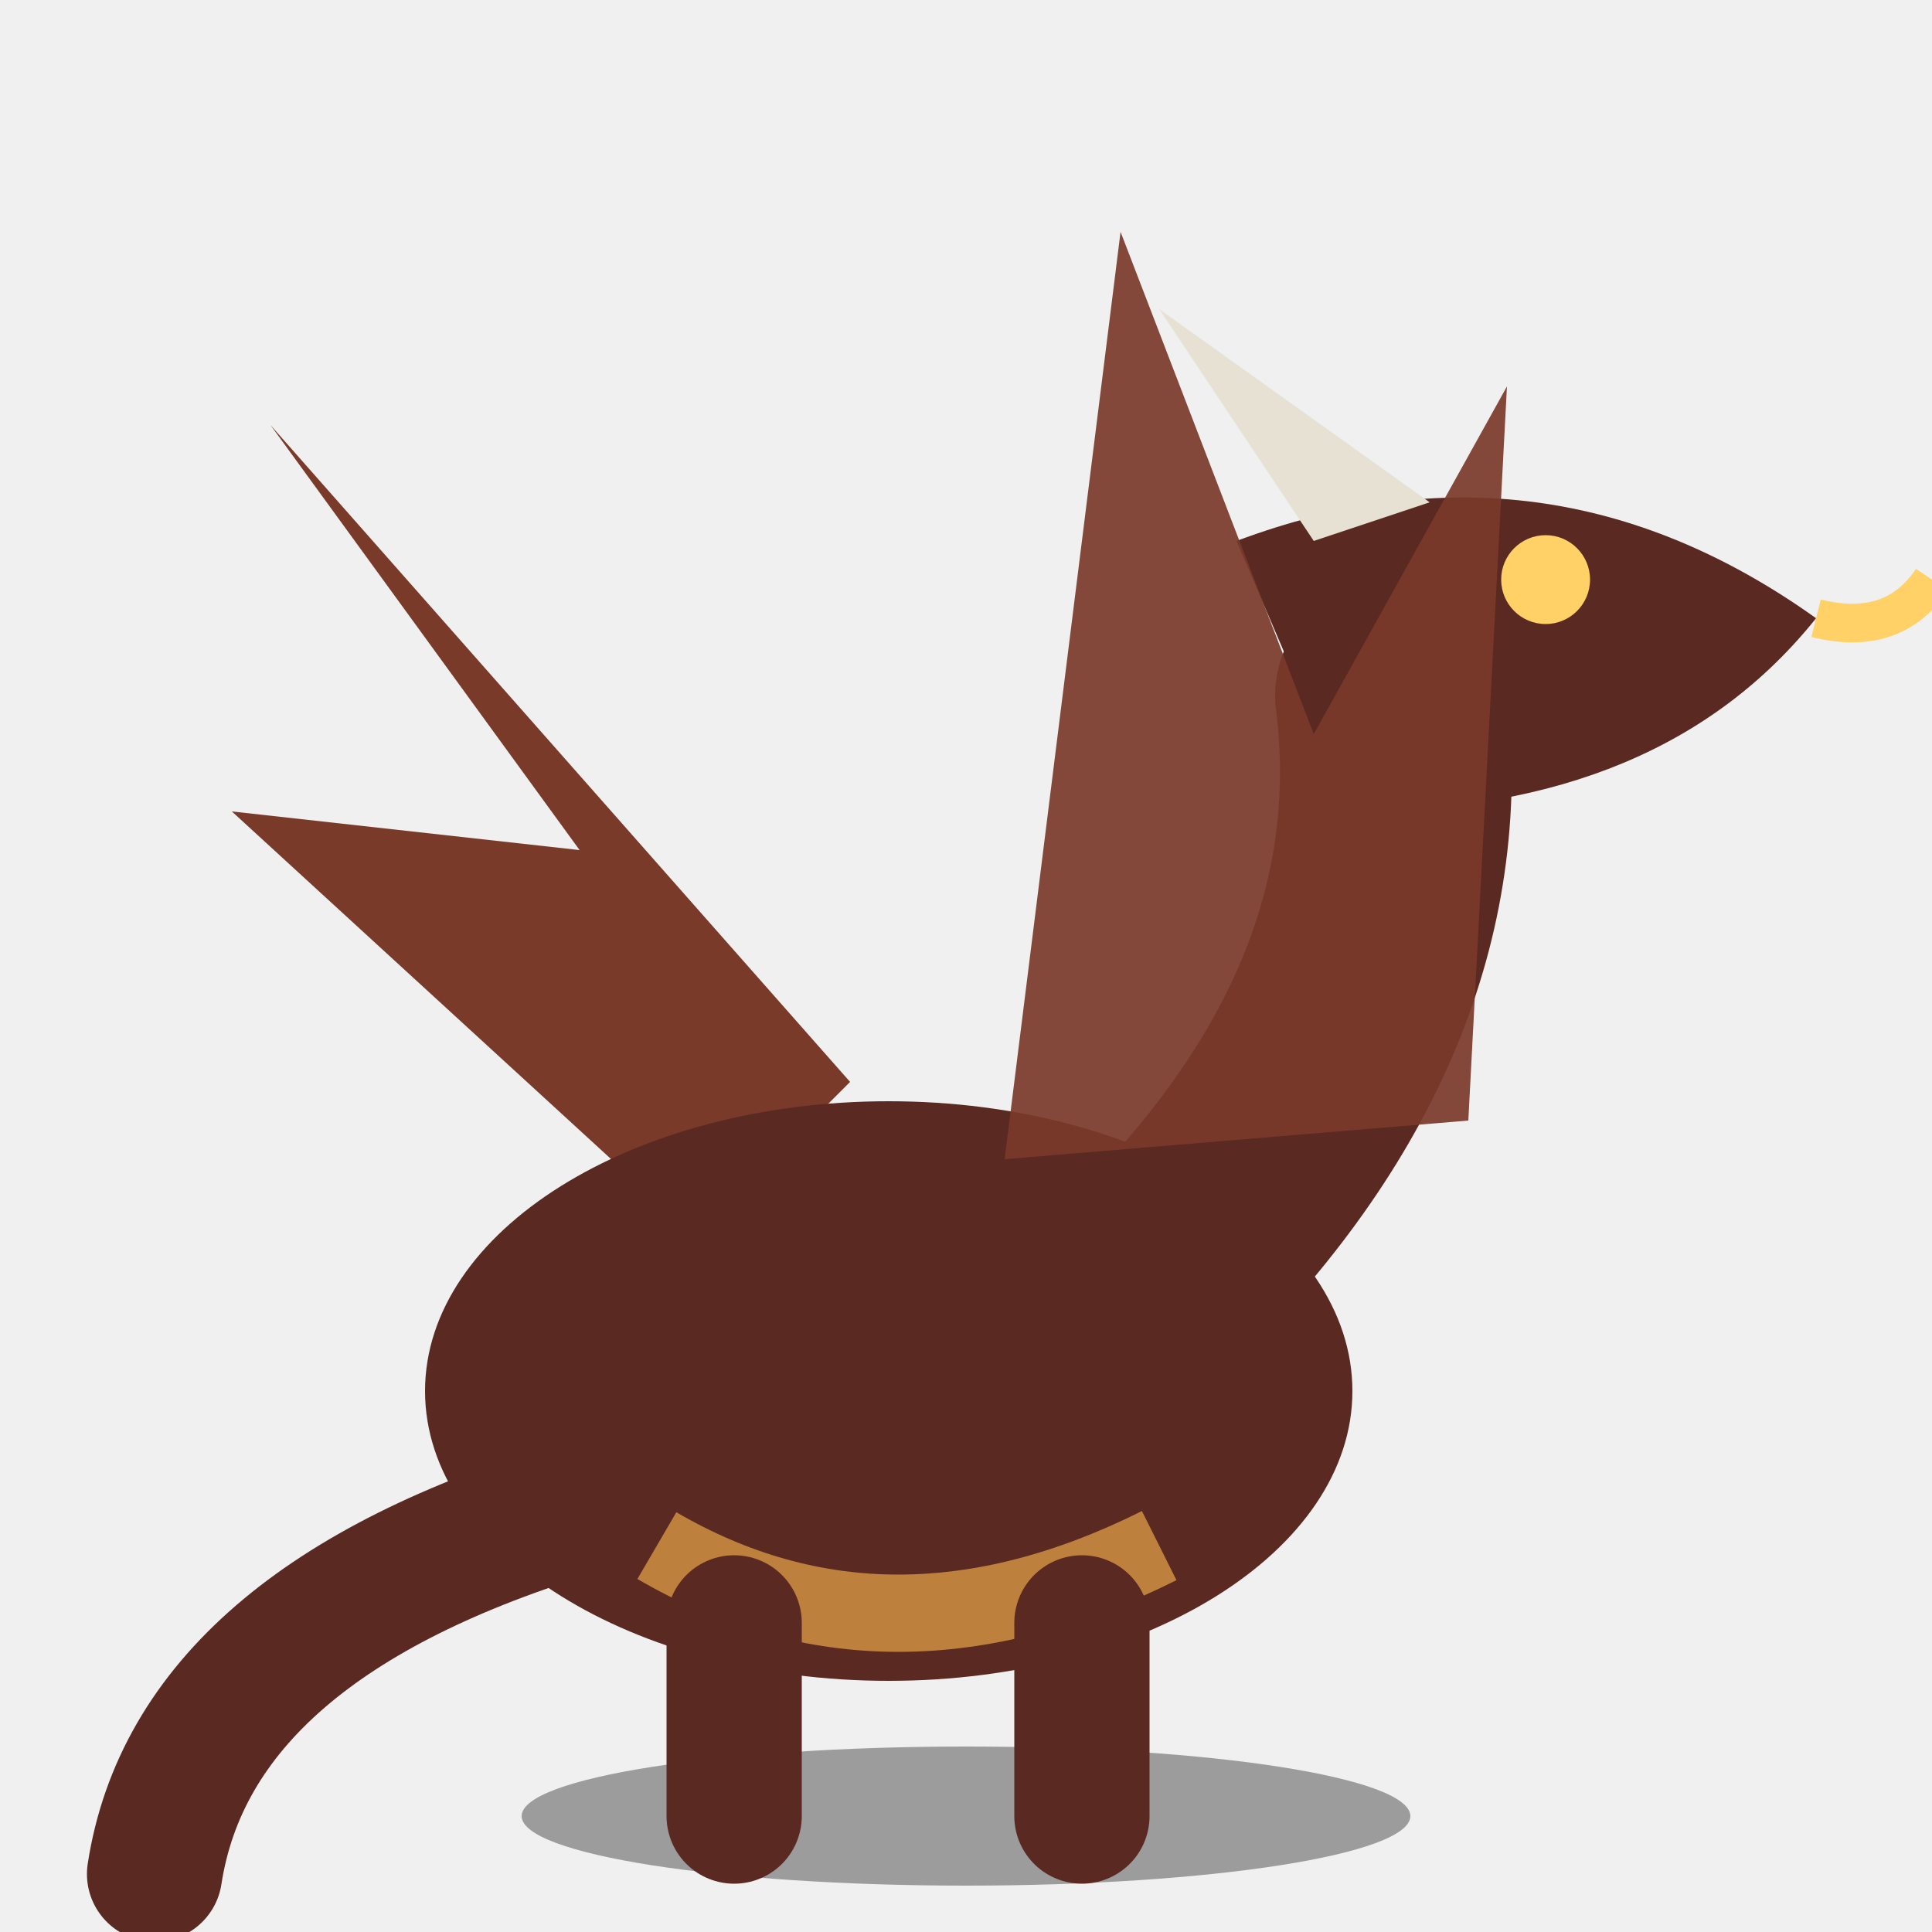
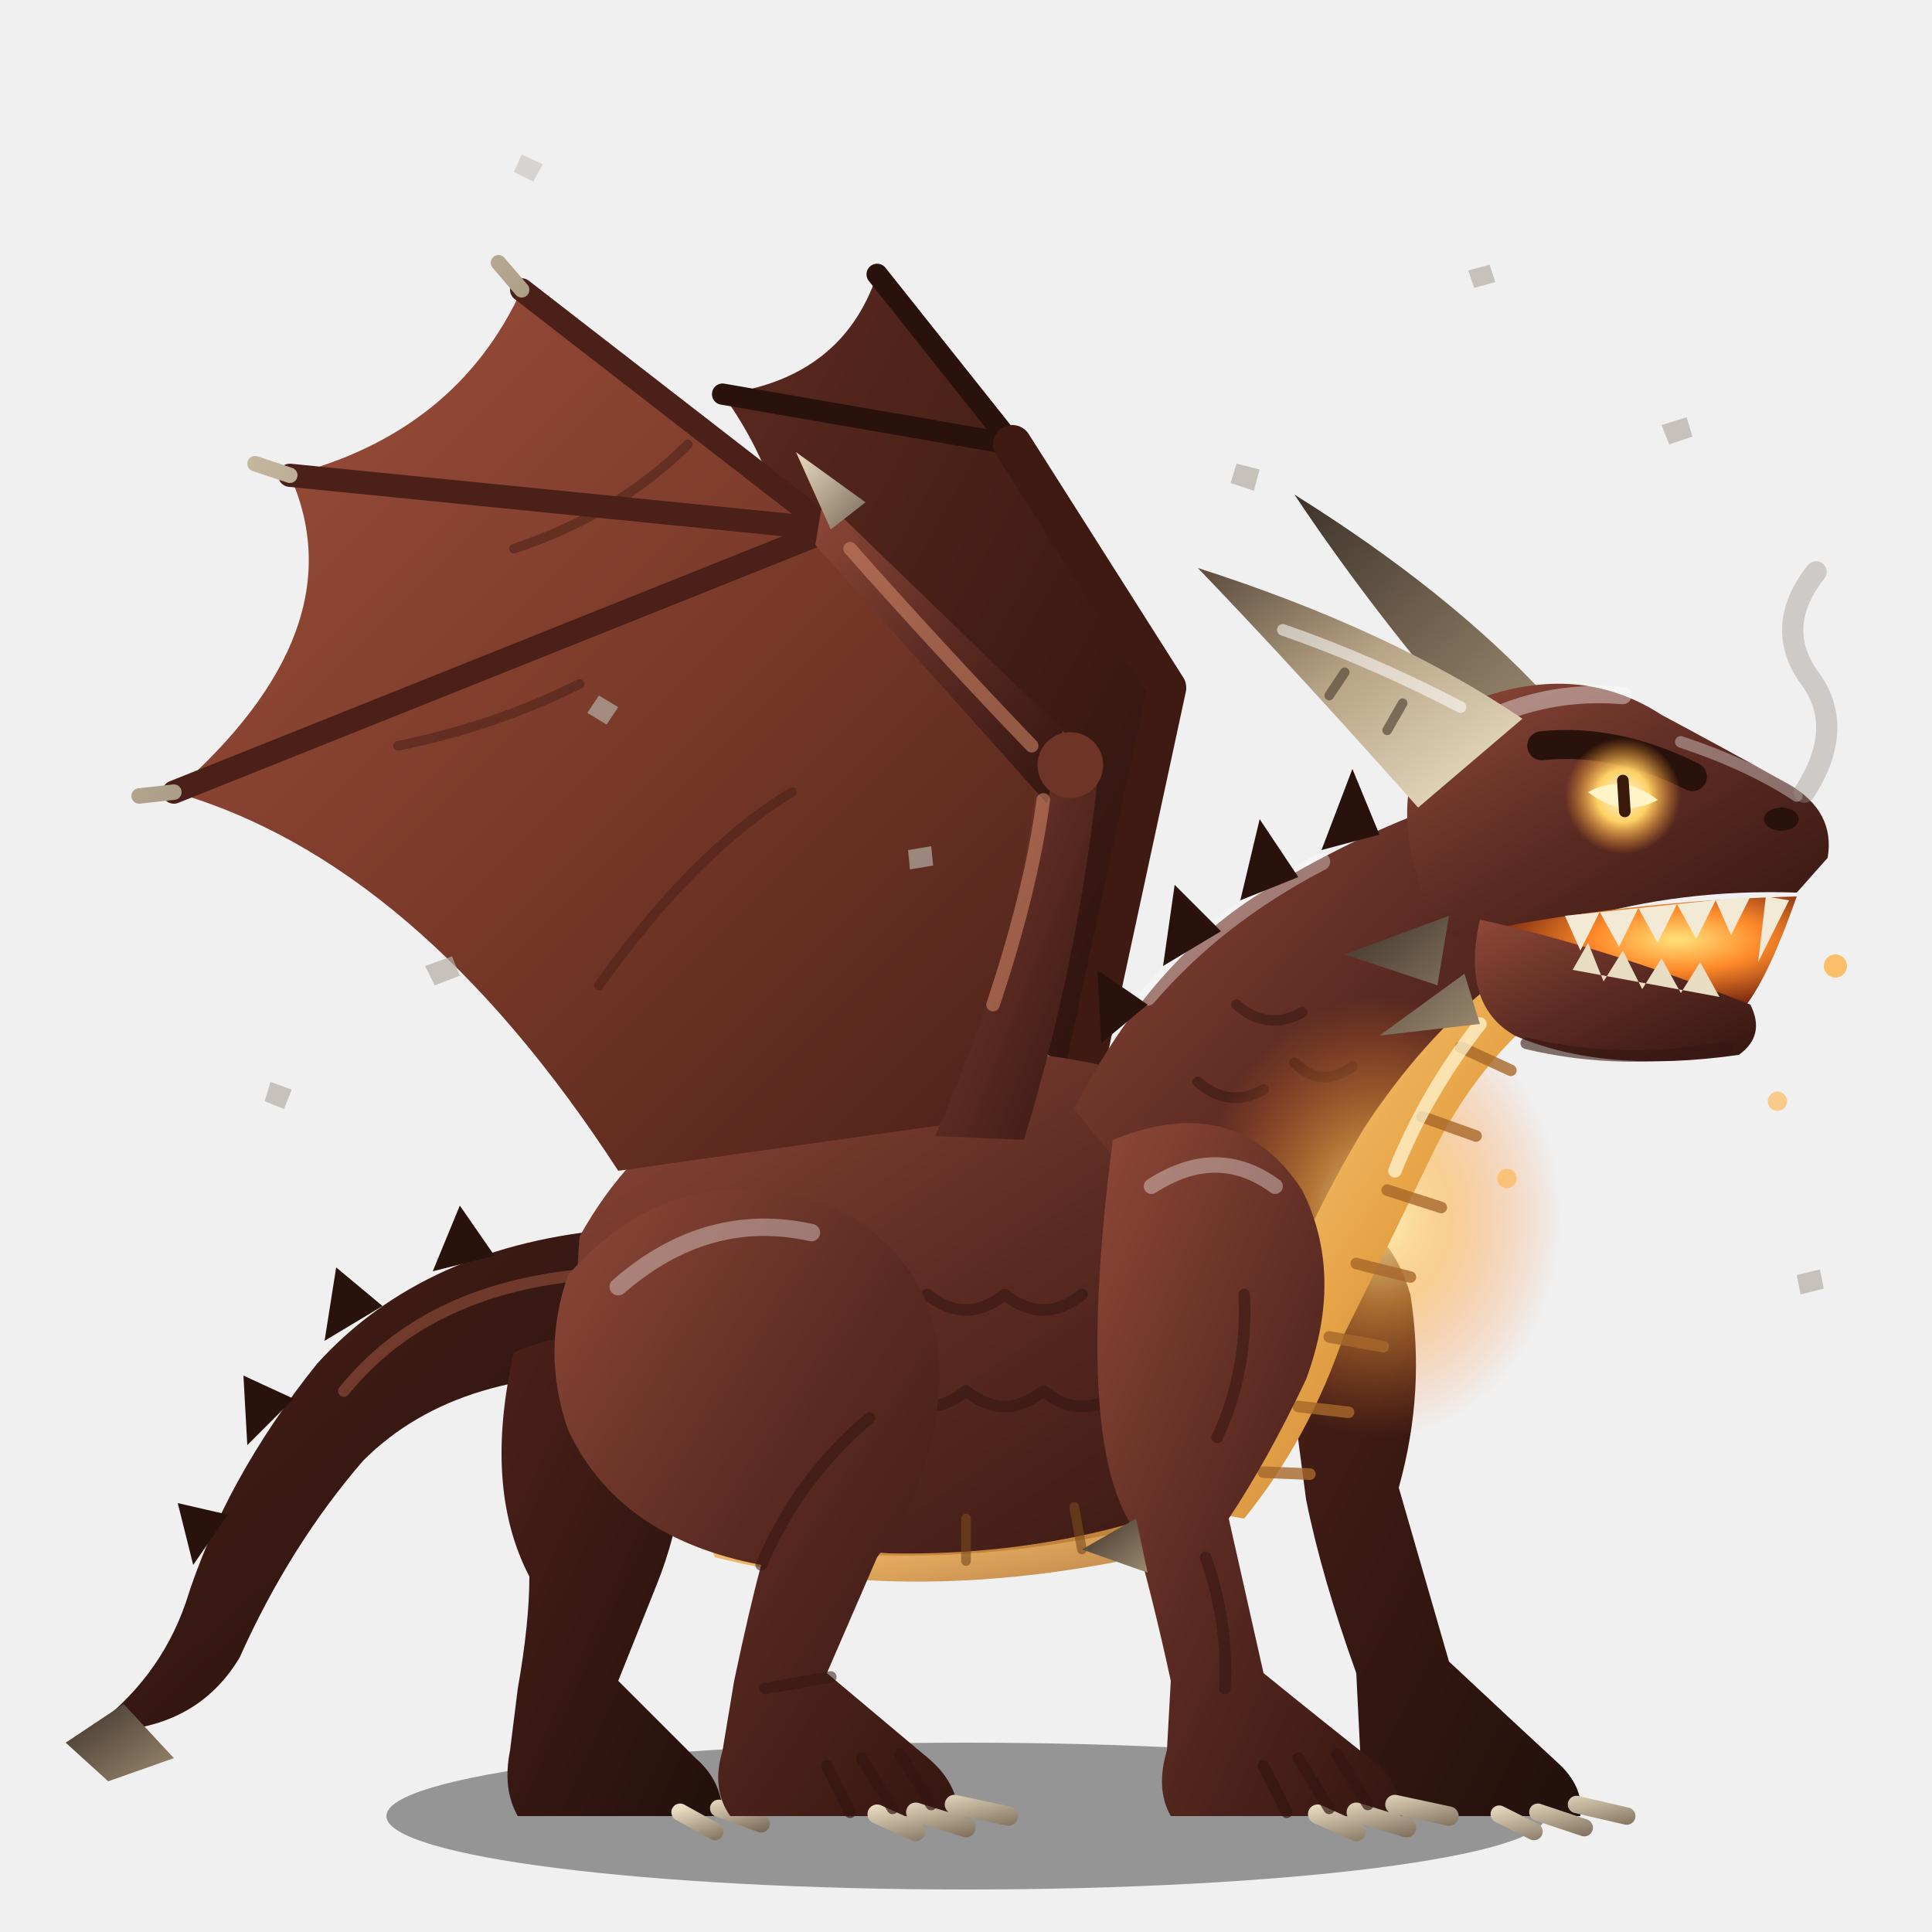
<svg xmlns="http://www.w3.org/2000/svg" viewBox="0 0 100 100" width="512" height="512">
-   <ellipse cx="50" cy="94" rx="23" ry="3.6" fill="#000" opacity=".35" />
-   <path d="M44 56 L14 22 L30 44 L12 42 L36 64 Z" fill="#7a3a2a" />
-   <path d="M30 78 Q10 84 8 97" stroke="#5a2a22" stroke-width="7" fill="none" stroke-linecap="round" />
-   <ellipse cx="46" cy="72" rx="24" ry="15" fill="#5a2a22" />
-   <path d="M34 80 q12 7 26 0" stroke="#e8a548" stroke-width="4" fill="none" opacity=".7" />
-   <path d="M38 84 v10 M56 84 v10" stroke="#5a2a22" stroke-width="7" stroke-linecap="round" />
-   <path d="M60 66 Q74 52 72 36" stroke="#5a2a22" stroke-width="12" fill="none" stroke-linecap="round" />
-   <path d="M64 28 Q80 22 94 32 Q86 42 70 42 Z" fill="#5a2a22" />
-   <path d="M68 28 L60 16 L74 26 Z" fill="#e6e1d3" />
-   <circle cx="80" cy="30" r="2.3" fill="#ffd166" />
-   <path d="M52 60 L58 12 L68 38 L78 20 L76 58 Z" fill="#7a3a2a" opacity=".92" />
-   <path d="M94 32 q4 1 6 -2" stroke="#ffd166" stroke-width="2" fill="none" />
+   <defs>
+     <linearGradient id="ad-hide" x1="0" y1="0" x2="1" y2="1">
+       <stop offset="0" stop-color="#8e4838" />
+       <stop offset=".5" stop-color="#5a2a22" />
+       <stop offset="1" stop-color="#341610" />
+     </linearGradient>
+     <linearGradient id="ad-hideD" x1="0" y1="0" x2="1" y2="1">
+       <stop offset="0" stop-color="#4c2019" />
+       <stop offset="1" stop-color="#22100b" />
+     </linearGradient>
+     <linearGradient id="ad-wing" x1="0" y1="0" x2="1" y2="1">
+       <stop offset="0" stop-color="#a0503c" />
+       <stop offset=".5" stop-color="#7a3a2a" />
+       <stop offset="1" stop-color="#4a2018" />
+     </linearGradient>
+     <linearGradient id="ad-wingD" x1="0" y1="0" x2="1" y2="1">
+       <stop offset="0" stop-color="#5c2a20" />
+       <stop offset="1" stop-color="#2c120d" />
+     </linearGradient>
+     <linearGradient id="ad-plate" x1="0" y1="0" x2="1" y2="1">
+       <stop offset="0" stop-color="#ffdc94" />
+       <stop offset=".5" stop-color="#e8a548" />
+       <stop offset="1" stop-color="#a8682a" />
+     </linearGradient>
+     <linearGradient id="ad-horn" x1="1" y1="1" x2="0" y2="0">
+       <stop offset="0" stop-color="#efe4cc" />
+       <stop offset=".55" stop-color="#b8a486" />
+       <stop offset="1" stop-color="#5a4a3c" />
+     </linearGradient>
+     <linearGradient id="ad-hornD" x1="1" y1="1" x2="0" y2="0">
+       <stop offset="0" stop-color="#9c8a70" />
+       <stop offset="1" stop-color="#3e3229" />
+     </linearGradient>
+     <linearGradient id="ad-claw" x1="0" y1="0" x2="1" y2="1">
+       <stop offset="0" stop-color="#e9dcc2" />
+       <stop offset="1" stop-color="#7a6a58" />
+     </linearGradient>
+     <radialGradient id="ad-glow" cx=".5" cy=".5" r=".5">
+       <stop offset="0" stop-color="#fff0b0" stop-opacity=".9" />
+       <stop offset=".4" stop-color="#ffb347" stop-opacity=".55" />
+       <stop offset="1" stop-color="#ff7a2f" stop-opacity="0" />
+     </radialGradient>
+     <radialGradient id="ad-maw" cx=".6" cy=".4" r=".7">
+       <stop offset="0" stop-color="#ffe27a" />
+       <stop offset=".4" stop-color="#ff8a2a" />
+       <stop offset="1" stop-color="#5a1208" />
+     </radialGradient>
+     <radialGradient id="ad-eye" cx=".5" cy=".5" r=".5">
+       <stop offset="0" stop-color="#fff8d6" />
+       <stop offset=".45" stop-color="#ffd166" />
+       <stop offset="1" stop-color="#ff9a2f" stop-opacity="0" />
+     </radialGradient>
+   </defs>
+   <ellipse cx="50" cy="94" rx="30" ry="3.8" fill="#000" opacity=".38" />
+   <g stroke-linejoin="round" stroke-linecap="round">
+     <path d="M32 63.6 Q22 64.4 16.4 70.6 Q11.6 76.6 9.6 83 Q8.2 87 4.6 89.6 Q10 89.8 12.4 85.8 Q15 80 18.8 75.6 Q23.8 70.6 33.4 71.2 Z" fill="url(#ad-hideD)" />
+     <path d="M25.6 65 L23.8 62.4 L22.4 65.8 Z M19.8 67.6 L17.4 65.6 L16.8 69.4 Z M15.2 72.4 L12.6 71.2 L12.8 74.8 Z M11.8 78.4 L9.2 77.8 L10 81 Z" fill="#2a120c" />
+     <path d="M6.4 88.2 L3.4 90.2 L5.6 92.2 L9 91 Z" fill="url(#ad-hornD)" />
+     <path d="M30 66 Q22 66.8 17.8 72" stroke="#a65a44" stroke-width=".6" fill="none" opacity=".5" />
+     <path d="M57 56 L60.4 35.6 L52.4 23 Q49 18.6 45.4 14.2 Q43.6 19.6 37.4 20.4 Q41.4 26 40.6 31.6 Q48 40 53 54 Z" fill="url(#ad-wingD)" />
+     <path d="M52.4 23 L45.4 14.2 M52.4 23 L37.4 20.4" stroke="#2a120c" stroke-width="1.1" fill="none" />
+     <path d="M56 56 L60.4 35.6 L52.4 23" stroke="#3e1a12" stroke-width="2" fill="none" />
+     <path d="M26.6 70 Q32 67.6 35 72.6 Q36 77 34 82 L32 87 L36 91 Q37.4 92.2 37.4 94 L26.8 94 Q26 92.6 26.4 90.6 L26.8 87.4 Q27.4 84 27.4 81.6 Q25 77 26.6 70 Z" fill="url(#ad-hideD)" />
+     <path d="M37.2 93.6 L39.4 94.4 M35.2 93.8 L37 94.8" stroke="url(#ad-claw)" stroke-width=".9" />
+     <path d="M65.6 62.4 Q71.4 61.6 73 67 Q73.8 72 72.4 77 L75 86 Q78.2 89 80.8 91.4 Q82 92.6 81.8 94 L70.6 94 Q69.8 92.6 70.4 90.6 L70.2 86.6 Q68.4 81.6 67.6 77.6 Z" fill="url(#ad-hideD)" />
+     <path d="M81.6 93.4 L84.2 94 M79.6 93.8 L82 94.6 M77.6 93.9 L79.4 94.8" stroke="url(#ad-claw)" stroke-width=".9" />
+     <path d="M30 64 Q35 55 46 54.4 Q57 53.8 63.4 57.6 Q69.6 61.6 69.4 68.6 Q68 76 61 78.6 Q48 82 36.6 79.4 Q29 75.6 30 64 Z" fill="url(#ad-hide)" />
+     <path d="M64.6 76.6 Q56 80.6 46 80.4 Q40 80 36 78.4 L37 80.6 Q48 83.4 61.6 80 Z" fill="url(#ad-plate)" opacity=".85" />
+     <path d="M44 80.6 l.4 -2 M50 80.8 l0 -2.2 M56 80.2 l-.4 -2.2" stroke="#7a4a1c" stroke-width=".5" opacity=".6" />
+     <path d="M44 67 q2 1.6 4 0 q2 1.6 4 0 q2 1.6 4 0 M46 72 q2 1.6 4 0 q2 1.6 4 0 q2 1.6 4 0" stroke="#341610" stroke-width=".6" fill="none" opacity=".55" />
+     <path d="M29.4 66 Q35 59.6 43 62.4 Q49 65.4 48.6 72 Q48.2 77 45.4 80.6 L42.8 86.6 L47.8 90.8 Q49.6 92.2 49.6 94 L37.8 94 Q36.8 92.6 37.4 90.6 L38 87 Q38.8 83.2 39.4 81 Q32 79.6 29.4 74 Q28 70 29.4 66 Z" fill="url(#ad-hide)" />
+     <path d="M32 66.6 Q36.6 62.6 42 63.8" stroke="#fff" stroke-width=".9" fill="none" opacity=".35" />
+     <path d="M39.4 81 Q41.4 76.4 45 73.4 M43 86.8 L39.6 87.4" stroke="#341610" stroke-width=".6" fill="none" opacity=".55" />
+     <path d="M49.4 93.4 L52.2 94 M47.4 93.8 L50 94.6 M45.4 93.9 L47.4 94.8" stroke="url(#ad-claw)" stroke-width="1" />
+     <path d="M44.6 91 l1.6 2.6 M46.6 90.8 l1.6 2.6 M42.8 91.4 l1.2 2.4" stroke="#341610" stroke-width=".6" opacity=".7" />
+     <path d="M50.4 58 L55 40.4 L43 27.4 Q35 20.4 27 15 Q23.6 22.4 15 24.6 Q18.6 32.6 9 41 Q21.6 44.6 32 60.6 Z" fill="url(#ad-wing)" />
+     <path d="M43 27.4 L27 15 M43 27.4 L15 24.6 M43 27.4 L9 41" stroke="#4a2018" stroke-width="1.2" fill="none" />
+     <path d="M35.6 23 Q32 26.6 26.6 28.4 M30 35.4 Q25.6 37.6 20.6 38.6 M41 41 Q36 44 31 51" stroke="#4a2018" stroke-width=".5" fill="none" opacity=".55" />
+     <path d="M48.4 58.8 Q52.6 49.4 53.6 40.8 L55 37.8 L56.8 40.4 Q55.8 49.8 53 59 Z" fill="url(#ad-hide)" />
+     <path d="M55 37.8 L42.6 25.8 L42.2 28.2 L54.2 41.6 Z" fill="url(#ad-hide)" />
+     <circle cx="55.4" cy="39.6" r="1.7" fill="#6e3428" />
+     <path d="M51.4 52 Q53.4 46 54 41.4 M53.4 38.6 Q48.6 33.6 44 28.4" stroke="#d58a6a" stroke-width=".7" fill="none" opacity=".55" />
+     <path d="M43 27.4 L41.2 23.4 L44.8 26 Z" fill="url(#ad-claw)" />
+     <path d="M27 15 L25.8 13.6 M15 24.6 L13.2 24 M9 41 L7.2 41.2" stroke="url(#ad-claw)" stroke-width=".8" />
+     <path d="M55.6 57.4 Q59.6 49.6 65.6 46 Q70.6 43 75.4 41.4 L80.6 51.6 Q76.6 54.6 74 59.4 Q71.6 64.6 69.4 68.6 Q62.6 66.4 55.6 57.4 Z" fill="url(#ad-hide)" />
+     <path d="M59.4 51.6 Q63 47.4 68.4 44.6" stroke="#fff" stroke-width=".9" fill="none" opacity=".35" />
+     <path d="M71.4 43.2 L70 39.8 L68.4 44 Z M67.2 45.4 L65.2 42.4 L64.2 46.6 Z M63.2 48.2 L60.8 45.8 L60.2 50 Z M59.4 52 L56.8 50.2 L57 54 Z" fill="#2a120c" />
+     <path d="M64 52 q1.6 1.4 3.4 .4 M62 56 q1.6 1.4 3.4 .4 M67 55 q1.4 1.4 3 .2" stroke="#341610" stroke-width=".55" fill="none" opacity=".5" />
+     <ellipse cx="71.4" cy="63" rx="9.4" ry="11.4" fill="url(#ad-glow)" />
+     <path d="M79.8 52.4 Q76.4 55.2 74.2 59.6 Q71.8 64.6 69.6 69 Q67.8 74.4 64.4 78.6 L61 78 Q64.4 73.6 65.6 68.8 Q67.6 63.4 70.6 58.4 Q73.6 53.8 77.4 50.8 Z" fill="url(#ad-plate)" />
+     <path d="M75.6 54.2 l2.6 1.2 M73.6 57.8 l2.8 1 M71.8 61.6 l2.8 .9 M70.2 65.4 l2.8 .7 M68.8 69.2 l2.8 .5 M67.2 72.8 l2.6 .3 M65.4 76.2 l2.4 .1" stroke="#a8682a" stroke-width=".6" opacity=".8" />
+     <path d="M76.6 53 Q73.8 56.6 72.2 60.6" stroke="#fff6d0" stroke-width=".7" fill="none" opacity=".75" />
+     <path d="M57.6 59 Q64 56.4 67.4 61.6 Q69.6 66 67.6 71.4 Q65.6 75.6 63.6 78.6 L65.4 86.6 Q68.6 89.2 71.4 91.4 Q72.6 92.6 72.4 94 L60.6 94 Q59.8 92.6 60.4 90.6 L60.6 87 Q59.6 82.4 58.6 79 Q55.6 74.4 57.6 59 Z" fill="url(#ad-hide)" />
+     <path d="M59.6 61.4 Q63 59.2 66 61.4" stroke="#fff" stroke-width=".8" fill="none" opacity=".35" />
+     <path d="M58.8 78.6 L56 80.2 L59.4 81.4 Z" fill="url(#ad-hornD)" />
+     <path d="M62.4 80.6 Q63.6 84 63.4 87.4 M64.4 67 Q64.6 71 63 74.4" stroke="#341610" stroke-width=".6" fill="none" opacity=".55" />
+     <path d="M72.2 93.4 L75 94 M70.2 93.8 L72.8 94.6 M68.2 93.9 L70.2 94.8" stroke="url(#ad-claw)" stroke-width="1" />
+     <path d="M67.2 91 l1.6 2.6 M69.2 90.8 l1.6 2.6 M65.4 91.4 l1.2 2.4" stroke="#341610" stroke-width=".6" opacity=".7" />
+     <path d="M80 36 Q75 30.6 67 25.6 Q71 31.6 76.2 37.6 Z" fill="url(#ad-hornD)" />
+     <path d="M73 44 Q72 38 77 36 Q82 34.4 86 37 Q89 38.6 92.6 40.6 Q95 42 94.6 44.4 L93 46.2 Q87 46 81.6 47.6 Q77 49.6 74 48 Z" fill="url(#ad-hide)" />
+     <path d="M77.6 48 Q85 46.6 93 46.4 Q91.6 50.4 90.4 52 Q83 49.4 77.6 48 Z" fill="url(#ad-maw)" />
+     <path d="M76.6 47.6 Q83 49 90.6 52 Q91.4 53.6 90 54.6 Q83 55.6 78.4 53.6 Q75.6 52 76.6 47.6 Z" fill="url(#ad-hide)" />
+     <path d="M79 54 Q84 55.2 89.4 54.2" stroke="#341610" stroke-width=".6" fill="none" opacity=".6" />
+     <path d="M81 47.4 L81.8 49.2 L82.8 47.2 L83.8 49 L84.8 47 L85.8 48.8 L86.8 46.8 L87.8 48.6 L88.8 46.6 L89.6 48.4 L90.6 46.4 Z" fill="#f3ead6" />
+     <path d="M91.4 46.4 L91 49.8 L92.6 46.6 Z" fill="#f3ead6" />
+     <path d="M81.4 50.2 L82.2 48.8 L83 50.8 L84 49.2 L85 51.2 L86 49.6 L87 51.4 L88 49.8 L89 51.6 Z" fill="#e8dcc2" />
+     <path d="M79.8 38.6 Q83.6 38.2 87.6 40.2" stroke="#2a120c" stroke-width="1.5" fill="none" />
+     <circle cx="84" cy="41.2" r="3" fill="url(#ad-eye)" />
+     <path d="M82.2 41 Q84 40 85.8 41.4 Q84 42.4 82.2 41 Z" fill="#fff4c8" />
+     <path d="M84 40.4 L84.1 42" stroke="#3a1a0a" stroke-width=".6" />
+     <ellipse cx="92.2" cy="42.4" rx=".9" ry=".6" fill="#2a120c" />
+     <path d="M75 38.4 Q79 35.6 84 36" stroke="#fff" stroke-width=".9" fill="none" opacity=".4" />
+     <path d="M87 38.4 Q90.6 39.6 93 41.2" stroke="#fff" stroke-width=".6" fill="none" opacity=".35" />
+     <path d="M75 47.4 L69.6 49.4 L74.4 51 Z M75.8 50.4 L71.4 53.6 L76.6 53 Z" fill="url(#ad-hornD)" />
+     <path d="M78.8 37.2 Q72 32.6 62 29.4 Q67 34.6 73.4 41.8 Z" fill="url(#ad-horn)" />
+     <path d="M75.6 36.6 Q71 34.2 66.4 32.6" stroke="#fff" stroke-width=".6" fill="none" opacity=".55" />
+     <path d="M72.6 36.4 l-.8 1.4 M69.6 34.8 l-.8 1.2" stroke="#5a4a3c" stroke-width=".5" opacity=".7" />
+     <path d="M93.4 41 Q95.6 37.6 93.6 35 Q91.8 32.4 94 29.6" stroke="#9a918a" stroke-width="1.1" fill="none" opacity=".4" />
+     <g fill="#ffb347">
+       <circle cx="95" cy="50" r=".6" opacity=".8" />
+       <circle cx="92" cy="57" r=".5" opacity=".6" />
+       <circle cx="78" cy="61" r=".5" opacity=".6" />
+     </g>
+     <g fill="#b4aca4" opacity=".7">
+       <path d="M22 50 l1.4 -.5 l.4 1 l-1.3 .5 Z" />
+       <path d="M64 24 l1.2 .3 l-.3 1.1 l-1.2 -.4 Z" />
+       <path d="M86 22 l1.3 -.4 l.3 1 l-1.2 .4 Z" />
+       <path d="M31 36 l1 .6 l-.6 .9 l-1 -.6 Z" />
+       <path d="M47 44 l1.2 -.2 l.1 1 l-1.2 .2 Z" />
+       <path d="M14 56 l1.1 .4 l-.4 1 l-1 -.4 Z" />
+       <path d="M93 66 l1.2 -.3 l.2 1 l-1.2 .3 Z" />
+       <path d="M27 8 l1.1 .5 l-.5 .9 l-1 -.5 Z" opacity=".6" />
+       <path d="M76 14 l1.1 -.3 l.3 .9 l-1.1 .3 Z" />
+     </g>
+   </g>
</svg>
